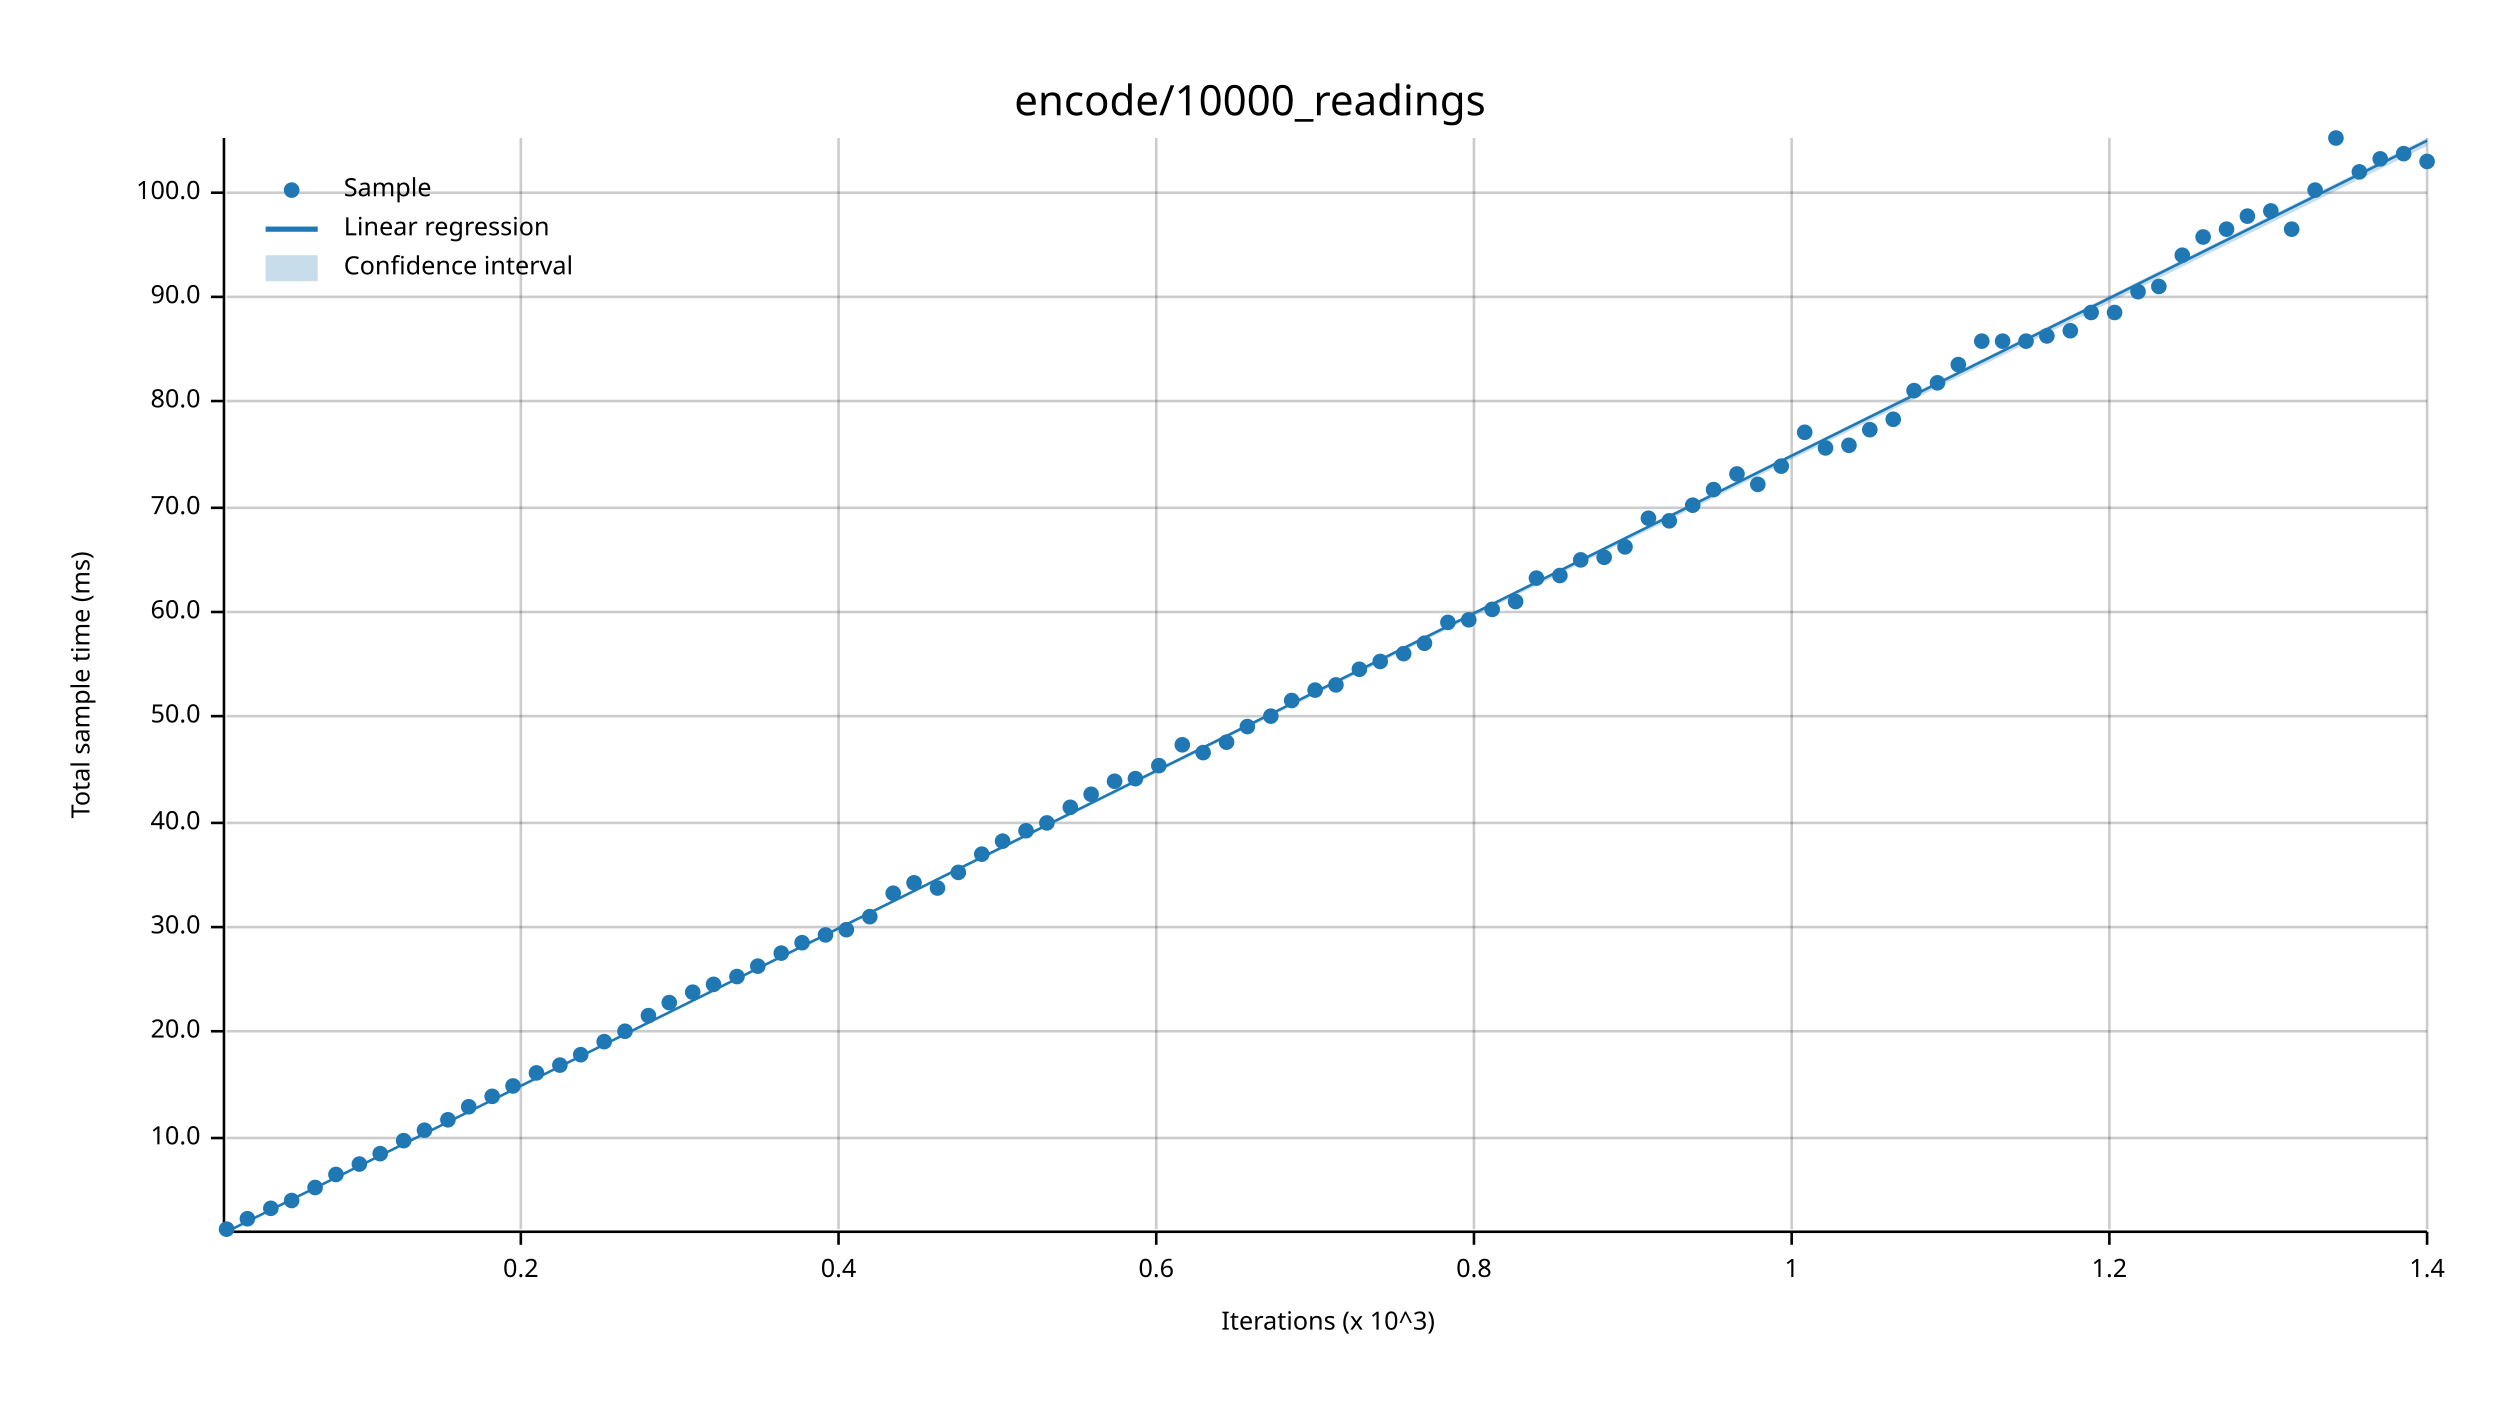
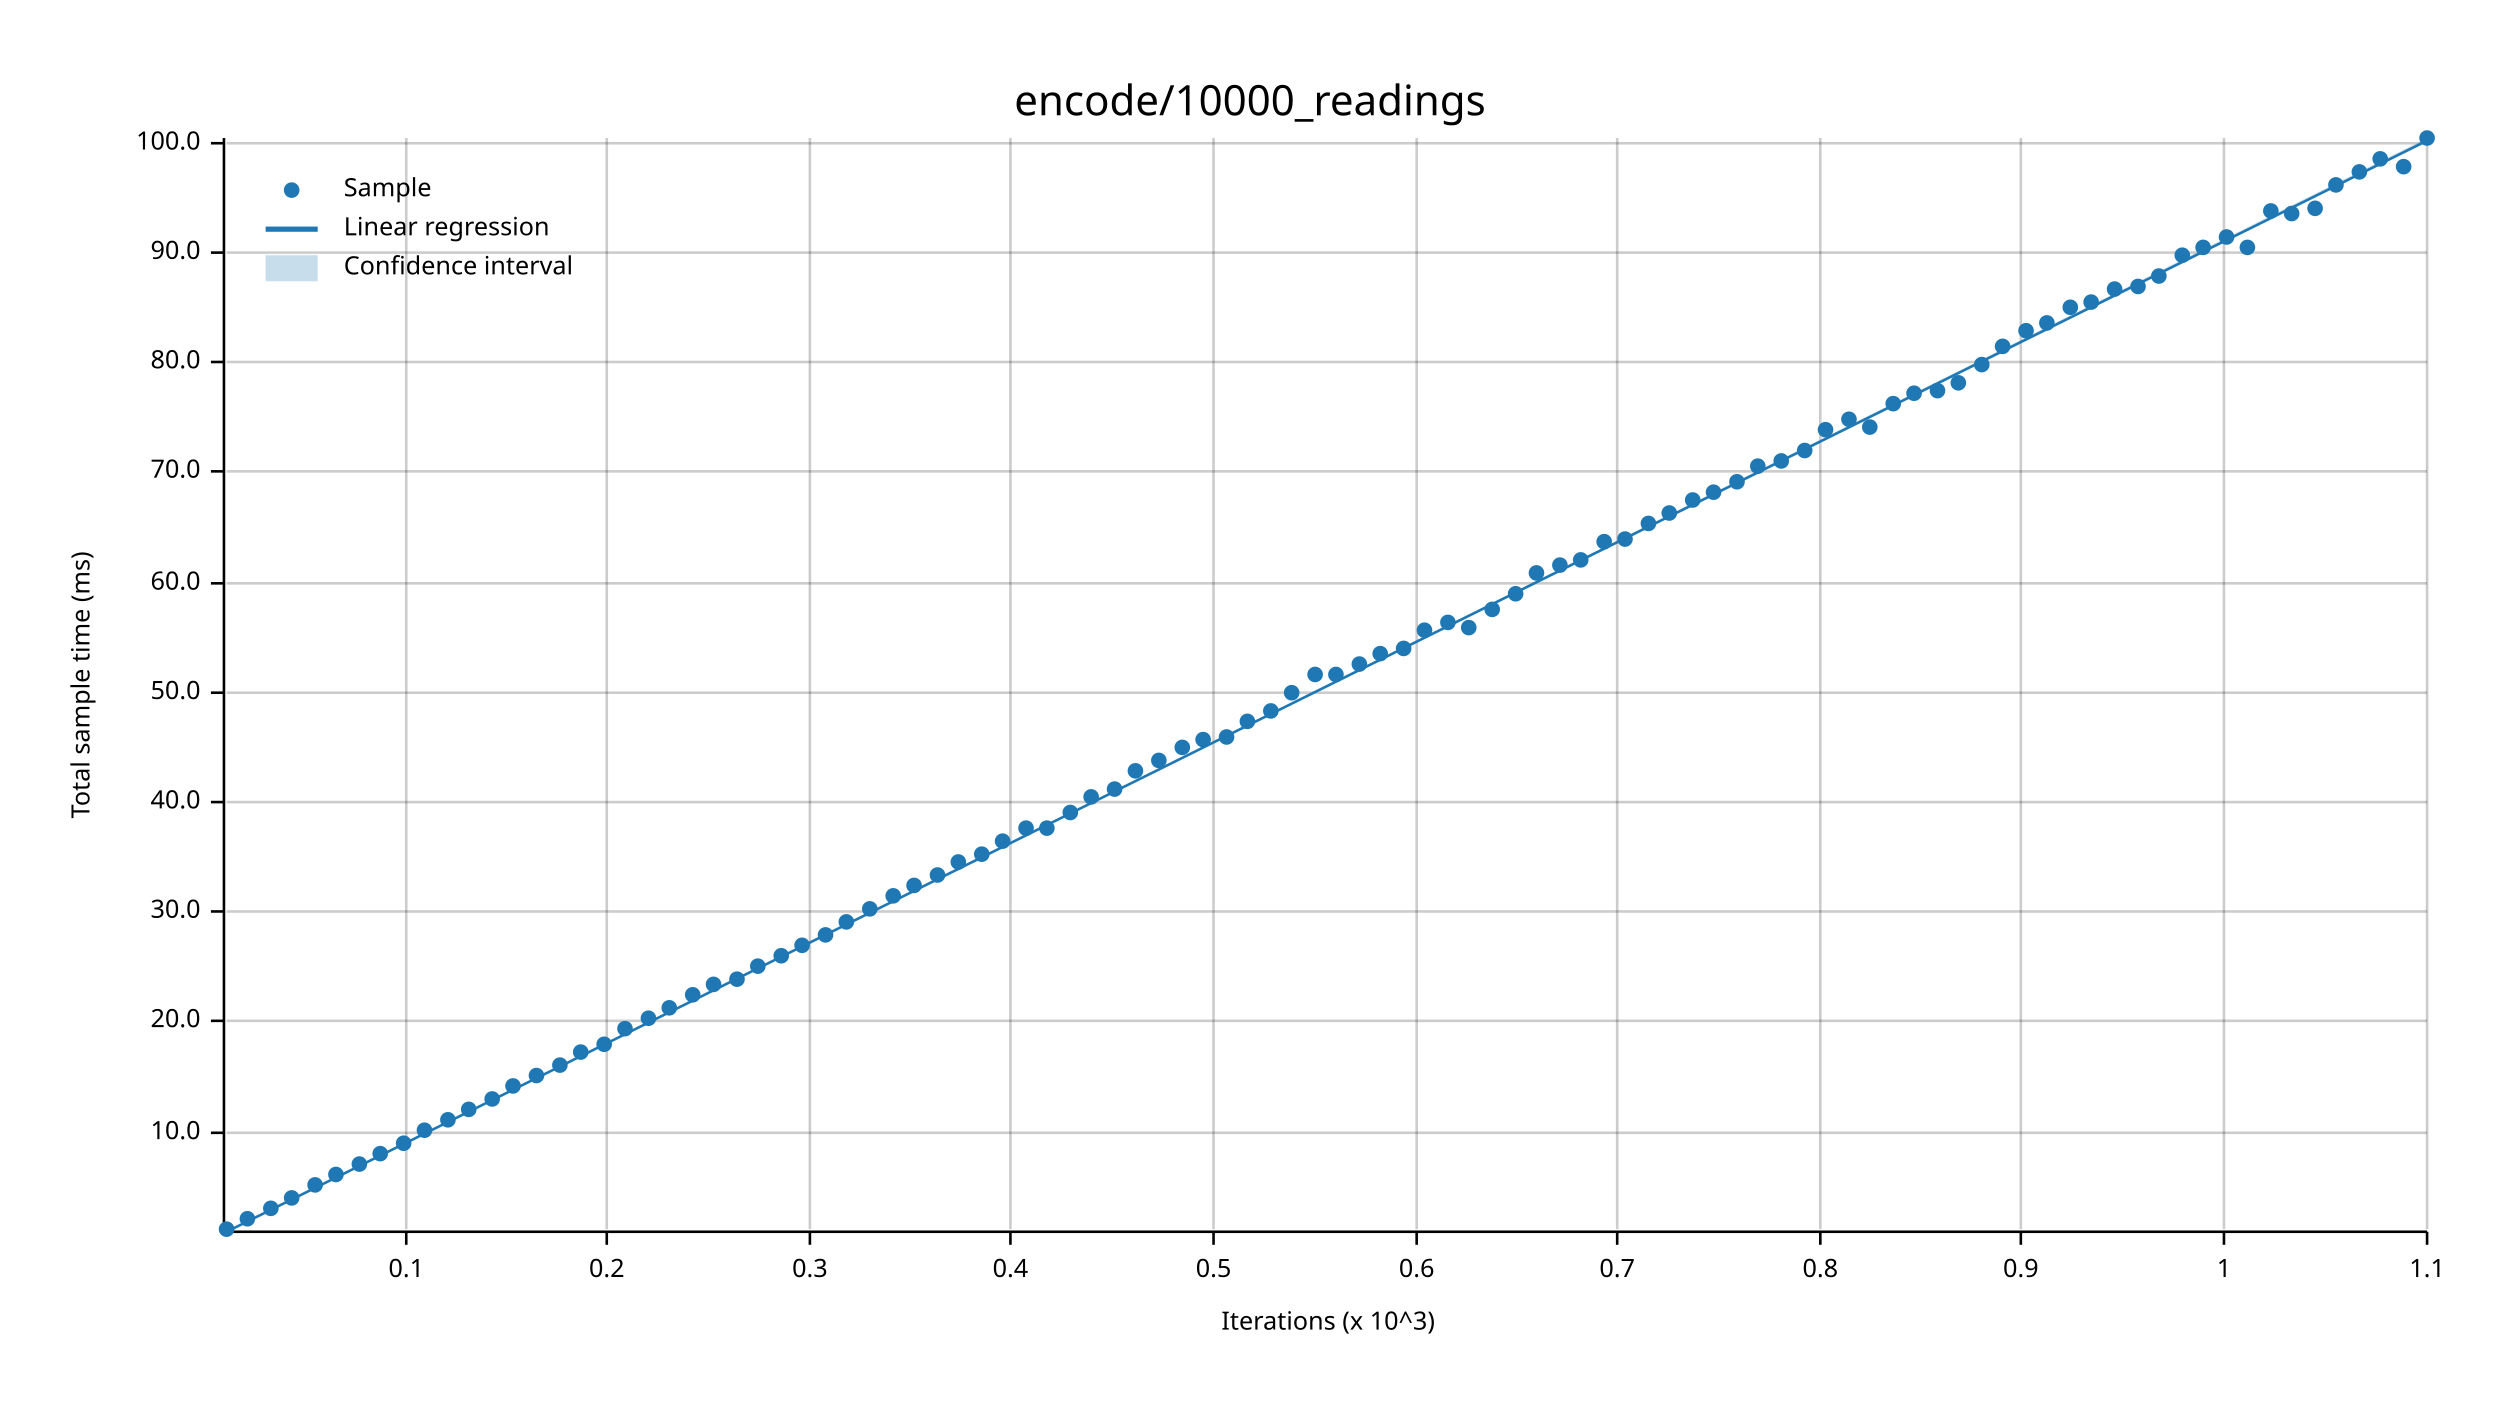
<svg xmlns="http://www.w3.org/2000/svg" width="960" height="540" viewBox="0 0 960 540">
  <text x="480" y="32" dy="0.76em" text-anchor="middle" font-family="sans-serif" font-size="16.129" opacity="1" fill="#000000">
encode/10000_readings
</text>
  <text x="27" y="263" dy="0.76em" text-anchor="middle" font-family="sans-serif" font-size="9.677" opacity="1" fill="#000000" transform="rotate(270, 27, 263)">
Total sample time (ms)
</text>
  <text x="510" y="513" dy="-0.5ex" text-anchor="middle" font-family="sans-serif" font-size="9.677" opacity="1" fill="#000000">
Iterations (x 10^3)
</text>
-   <line opacity="0.2" stroke="#000000" stroke-width="1" x1="200" y1="472" x2="200" y2="53" />
-   <line opacity="0.2" stroke="#000000" stroke-width="1" x1="322" y1="472" x2="322" y2="53" />
-   <line opacity="0.2" stroke="#000000" stroke-width="1" x1="444" y1="472" x2="444" y2="53" />
-   <line opacity="0.2" stroke="#000000" stroke-width="1" x1="566" y1="472" x2="566" y2="53" />
-   <line opacity="0.2" stroke="#000000" stroke-width="1" x1="688" y1="472" x2="688" y2="53" />
-   <line opacity="0.2" stroke="#000000" stroke-width="1" x1="810" y1="472" x2="810" y2="53" />
+   <line opacity="0.2" stroke="#000000" stroke-width="1" x1="156" y1="472" x2="156" y2="53" />
+   <line opacity="0.2" stroke="#000000" stroke-width="1" x1="233" y1="472" x2="233" y2="53" />
+   <line opacity="0.2" stroke="#000000" stroke-width="1" x1="311" y1="472" x2="311" y2="53" />
+   <line opacity="0.2" stroke="#000000" stroke-width="1" x1="388" y1="472" x2="388" y2="53" />
+   <line opacity="0.2" stroke="#000000" stroke-width="1" x1="466" y1="472" x2="466" y2="53" />
+   <line opacity="0.2" stroke="#000000" stroke-width="1" x1="544" y1="472" x2="544" y2="53" />
+   <line opacity="0.2" stroke="#000000" stroke-width="1" x1="621" y1="472" x2="621" y2="53" />
+   <line opacity="0.2" stroke="#000000" stroke-width="1" x1="699" y1="472" x2="699" y2="53" />
+   <line opacity="0.2" stroke="#000000" stroke-width="1" x1="776" y1="472" x2="776" y2="53" />
+   <line opacity="0.2" stroke="#000000" stroke-width="1" x1="854" y1="472" x2="854" y2="53" />
  <line opacity="0.2" stroke="#000000" stroke-width="1" x1="932" y1="472" x2="932" y2="53" />
-   <line opacity="0.2" stroke="#000000" stroke-width="1" x1="87" y1="437" x2="932" y2="437" />
-   <line opacity="0.2" stroke="#000000" stroke-width="1" x1="87" y1="396" x2="932" y2="396" />
-   <line opacity="0.2" stroke="#000000" stroke-width="1" x1="87" y1="356" x2="932" y2="356" />
-   <line opacity="0.2" stroke="#000000" stroke-width="1" x1="87" y1="316" x2="932" y2="316" />
-   <line opacity="0.2" stroke="#000000" stroke-width="1" x1="87" y1="275" x2="932" y2="275" />
-   <line opacity="0.2" stroke="#000000" stroke-width="1" x1="87" y1="235" x2="932" y2="235" />
-   <line opacity="0.2" stroke="#000000" stroke-width="1" x1="87" y1="195" x2="932" y2="195" />
-   <line opacity="0.2" stroke="#000000" stroke-width="1" x1="87" y1="154" x2="932" y2="154" />
-   <line opacity="0.2" stroke="#000000" stroke-width="1" x1="87" y1="114" x2="932" y2="114" />
-   <line opacity="0.2" stroke="#000000" stroke-width="1" x1="87" y1="74" x2="932" y2="74" />
+   <line opacity="0.2" stroke="#000000" stroke-width="1" x1="87" y1="435" x2="932" y2="435" />
+   <line opacity="0.2" stroke="#000000" stroke-width="1" x1="87" y1="392" x2="932" y2="392" />
+   <line opacity="0.2" stroke="#000000" stroke-width="1" x1="87" y1="350" x2="932" y2="350" />
+   <line opacity="0.2" stroke="#000000" stroke-width="1" x1="87" y1="308" x2="932" y2="308" />
+   <line opacity="0.2" stroke="#000000" stroke-width="1" x1="87" y1="266" x2="932" y2="266" />
+   <line opacity="0.2" stroke="#000000" stroke-width="1" x1="87" y1="224" x2="932" y2="224" />
+   <line opacity="0.2" stroke="#000000" stroke-width="1" x1="87" y1="181" x2="932" y2="181" />
+   <line opacity="0.2" stroke="#000000" stroke-width="1" x1="87" y1="139" x2="932" y2="139" />
+   <line opacity="0.2" stroke="#000000" stroke-width="1" x1="87" y1="97" x2="932" y2="97" />
+   <line opacity="0.2" stroke="#000000" stroke-width="1" x1="87" y1="55" x2="932" y2="55" />
  <polyline fill="none" opacity="1" stroke="#000000" stroke-width="1" points="86,53 86,472 " />
-   <text x="77" y="437" dy="0.5ex" text-anchor="end" font-family="sans-serif" font-size="9.677" opacity="1" fill="#000000">
+   <text x="77" y="435" dy="0.5ex" text-anchor="end" font-family="sans-serif" font-size="9.677" opacity="1" fill="#000000">
10.0
</text>
-   <polyline fill="none" opacity="1" stroke="#000000" stroke-width="1" points="81,437 86,437 " />
-   <text x="77" y="396" dy="0.5ex" text-anchor="end" font-family="sans-serif" font-size="9.677" opacity="1" fill="#000000">
+   <polyline fill="none" opacity="1" stroke="#000000" stroke-width="1" points="81,435 86,435 " />
+   <text x="77" y="392" dy="0.5ex" text-anchor="end" font-family="sans-serif" font-size="9.677" opacity="1" fill="#000000">
20.0
</text>
-   <polyline fill="none" opacity="1" stroke="#000000" stroke-width="1" points="81,396 86,396 " />
-   <text x="77" y="356" dy="0.5ex" text-anchor="end" font-family="sans-serif" font-size="9.677" opacity="1" fill="#000000">
+   <polyline fill="none" opacity="1" stroke="#000000" stroke-width="1" points="81,392 86,392 " />
+   <text x="77" y="350" dy="0.5ex" text-anchor="end" font-family="sans-serif" font-size="9.677" opacity="1" fill="#000000">
30.0
</text>
-   <polyline fill="none" opacity="1" stroke="#000000" stroke-width="1" points="81,356 86,356 " />
-   <text x="77" y="316" dy="0.5ex" text-anchor="end" font-family="sans-serif" font-size="9.677" opacity="1" fill="#000000">
+   <polyline fill="none" opacity="1" stroke="#000000" stroke-width="1" points="81,350 86,350 " />
+   <text x="77" y="308" dy="0.5ex" text-anchor="end" font-family="sans-serif" font-size="9.677" opacity="1" fill="#000000">
40.0
</text>
-   <polyline fill="none" opacity="1" stroke="#000000" stroke-width="1" points="81,316 86,316 " />
-   <text x="77" y="275" dy="0.5ex" text-anchor="end" font-family="sans-serif" font-size="9.677" opacity="1" fill="#000000">
+   <polyline fill="none" opacity="1" stroke="#000000" stroke-width="1" points="81,308 86,308 " />
+   <text x="77" y="266" dy="0.5ex" text-anchor="end" font-family="sans-serif" font-size="9.677" opacity="1" fill="#000000">
50.0
</text>
-   <polyline fill="none" opacity="1" stroke="#000000" stroke-width="1" points="81,275 86,275 " />
-   <text x="77" y="235" dy="0.5ex" text-anchor="end" font-family="sans-serif" font-size="9.677" opacity="1" fill="#000000">
+   <polyline fill="none" opacity="1" stroke="#000000" stroke-width="1" points="81,266 86,266 " />
+   <text x="77" y="224" dy="0.5ex" text-anchor="end" font-family="sans-serif" font-size="9.677" opacity="1" fill="#000000">
60.0
</text>
-   <polyline fill="none" opacity="1" stroke="#000000" stroke-width="1" points="81,235 86,235 " />
-   <text x="77" y="195" dy="0.5ex" text-anchor="end" font-family="sans-serif" font-size="9.677" opacity="1" fill="#000000">
+   <polyline fill="none" opacity="1" stroke="#000000" stroke-width="1" points="81,224 86,224 " />
+   <text x="77" y="181" dy="0.5ex" text-anchor="end" font-family="sans-serif" font-size="9.677" opacity="1" fill="#000000">
70.0
</text>
-   <polyline fill="none" opacity="1" stroke="#000000" stroke-width="1" points="81,195 86,195 " />
-   <text x="77" y="154" dy="0.5ex" text-anchor="end" font-family="sans-serif" font-size="9.677" opacity="1" fill="#000000">
+   <polyline fill="none" opacity="1" stroke="#000000" stroke-width="1" points="81,181 86,181 " />
+   <text x="77" y="139" dy="0.5ex" text-anchor="end" font-family="sans-serif" font-size="9.677" opacity="1" fill="#000000">
80.0
</text>
-   <polyline fill="none" opacity="1" stroke="#000000" stroke-width="1" points="81,154 86,154 " />
-   <text x="77" y="114" dy="0.5ex" text-anchor="end" font-family="sans-serif" font-size="9.677" opacity="1" fill="#000000">
+   <polyline fill="none" opacity="1" stroke="#000000" stroke-width="1" points="81,139 86,139 " />
+   <text x="77" y="97" dy="0.5ex" text-anchor="end" font-family="sans-serif" font-size="9.677" opacity="1" fill="#000000">
90.0
</text>
-   <polyline fill="none" opacity="1" stroke="#000000" stroke-width="1" points="81,114 86,114 " />
-   <text x="77" y="74" dy="0.5ex" text-anchor="end" font-family="sans-serif" font-size="9.677" opacity="1" fill="#000000">
+   <polyline fill="none" opacity="1" stroke="#000000" stroke-width="1" points="81,97 86,97 " />
+   <text x="77" y="55" dy="0.5ex" text-anchor="end" font-family="sans-serif" font-size="9.677" opacity="1" fill="#000000">
100.0
</text>
-   <polyline fill="none" opacity="1" stroke="#000000" stroke-width="1" points="81,74 86,74 " />
+   <polyline fill="none" opacity="1" stroke="#000000" stroke-width="1" points="81,55 86,55 " />
  <polyline fill="none" opacity="1" stroke="#000000" stroke-width="1" points="87,473 932,473 " />
-   <text x="200" y="483" dy="0.76em" text-anchor="middle" font-family="sans-serif" font-size="9.677" opacity="1" fill="#000000">
+   <text x="156" y="483" dy="0.76em" text-anchor="middle" font-family="sans-serif" font-size="9.677" opacity="1" fill="#000000">
+ 0.1
+ </text>
+   <polyline fill="none" opacity="1" stroke="#000000" stroke-width="1" points="156,473 156,478 " />
+   <text x="233" y="483" dy="0.76em" text-anchor="middle" font-family="sans-serif" font-size="9.677" opacity="1" fill="#000000">
0.2
</text>
-   <polyline fill="none" opacity="1" stroke="#000000" stroke-width="1" points="200,473 200,478 " />
-   <text x="322" y="483" dy="0.76em" text-anchor="middle" font-family="sans-serif" font-size="9.677" opacity="1" fill="#000000">
+   <polyline fill="none" opacity="1" stroke="#000000" stroke-width="1" points="233,473 233,478 " />
+   <text x="311" y="483" dy="0.76em" text-anchor="middle" font-family="sans-serif" font-size="9.677" opacity="1" fill="#000000">
+ 0.3
+ </text>
+   <polyline fill="none" opacity="1" stroke="#000000" stroke-width="1" points="311,473 311,478 " />
+   <text x="388" y="483" dy="0.76em" text-anchor="middle" font-family="sans-serif" font-size="9.677" opacity="1" fill="#000000">
0.4
</text>
-   <polyline fill="none" opacity="1" stroke="#000000" stroke-width="1" points="322,473 322,478 " />
-   <text x="444" y="483" dy="0.76em" text-anchor="middle" font-family="sans-serif" font-size="9.677" opacity="1" fill="#000000">
+   <polyline fill="none" opacity="1" stroke="#000000" stroke-width="1" points="388,473 388,478 " />
+   <text x="466" y="483" dy="0.76em" text-anchor="middle" font-family="sans-serif" font-size="9.677" opacity="1" fill="#000000">
+ 0.5
+ </text>
+   <polyline fill="none" opacity="1" stroke="#000000" stroke-width="1" points="466,473 466,478 " />
+   <text x="544" y="483" dy="0.76em" text-anchor="middle" font-family="sans-serif" font-size="9.677" opacity="1" fill="#000000">
0.6
</text>
-   <polyline fill="none" opacity="1" stroke="#000000" stroke-width="1" points="444,473 444,478 " />
-   <text x="566" y="483" dy="0.76em" text-anchor="middle" font-family="sans-serif" font-size="9.677" opacity="1" fill="#000000">
+   <polyline fill="none" opacity="1" stroke="#000000" stroke-width="1" points="544,473 544,478 " />
+   <text x="621" y="483" dy="0.76em" text-anchor="middle" font-family="sans-serif" font-size="9.677" opacity="1" fill="#000000">
+ 0.7
+ </text>
+   <polyline fill="none" opacity="1" stroke="#000000" stroke-width="1" points="621,473 621,478 " />
+   <text x="699" y="483" dy="0.76em" text-anchor="middle" font-family="sans-serif" font-size="9.677" opacity="1" fill="#000000">
0.8
</text>
-   <polyline fill="none" opacity="1" stroke="#000000" stroke-width="1" points="566,473 566,478 " />
-   <text x="688" y="483" dy="0.76em" text-anchor="middle" font-family="sans-serif" font-size="9.677" opacity="1" fill="#000000">
+   <polyline fill="none" opacity="1" stroke="#000000" stroke-width="1" points="699,473 699,478 " />
+   <text x="776" y="483" dy="0.76em" text-anchor="middle" font-family="sans-serif" font-size="9.677" opacity="1" fill="#000000">
+ 0.9
+ </text>
+   <polyline fill="none" opacity="1" stroke="#000000" stroke-width="1" points="776,473 776,478 " />
+   <text x="854" y="483" dy="0.76em" text-anchor="middle" font-family="sans-serif" font-size="9.677" opacity="1" fill="#000000">
1
</text>
-   <polyline fill="none" opacity="1" stroke="#000000" stroke-width="1" points="688,473 688,478 " />
-   <text x="810" y="483" dy="0.76em" text-anchor="middle" font-family="sans-serif" font-size="9.677" opacity="1" fill="#000000">
- 1.2
- </text>
-   <polyline fill="none" opacity="1" stroke="#000000" stroke-width="1" points="810,473 810,478 " />
+   <polyline fill="none" opacity="1" stroke="#000000" stroke-width="1" points="854,473 854,478 " />
  <text x="932" y="483" dy="0.76em" text-anchor="middle" font-family="sans-serif" font-size="9.677" opacity="1" fill="#000000">
- 1.4
+ 1.1
</text>
  <polyline fill="none" opacity="1" stroke="#000000" stroke-width="1" points="932,473 932,478 " />
  <circle cx="87" cy="472" r="3" opacity="1" fill="#1F78B4" stroke="none" stroke-width="1" />
  <circle cx="95" cy="468" r="3" opacity="1" fill="#1F78B4" stroke="none" stroke-width="1" />
  <circle cx="104" cy="464" r="3" opacity="1" fill="#1F78B4" stroke="none" stroke-width="1" />
-   <circle cx="112" cy="461" r="3" opacity="1" fill="#1F78B4" stroke="none" stroke-width="1" />
-   <circle cx="121" cy="456" r="3" opacity="1" fill="#1F78B4" stroke="none" stroke-width="1" />
+   <circle cx="112" cy="460" r="3" opacity="1" fill="#1F78B4" stroke="none" stroke-width="1" />
+   <circle cx="121" cy="455" r="3" opacity="1" fill="#1F78B4" stroke="none" stroke-width="1" />
  <circle cx="129" cy="451" r="3" opacity="1" fill="#1F78B4" stroke="none" stroke-width="1" />
  <circle cx="138" cy="447" r="3" opacity="1" fill="#1F78B4" stroke="none" stroke-width="1" />
  <circle cx="146" cy="443" r="3" opacity="1" fill="#1F78B4" stroke="none" stroke-width="1" />
-   <circle cx="155" cy="438" r="3" opacity="1" fill="#1F78B4" stroke="none" stroke-width="1" />
+   <circle cx="155" cy="439" r="3" opacity="1" fill="#1F78B4" stroke="none" stroke-width="1" />
  <circle cx="163" cy="434" r="3" opacity="1" fill="#1F78B4" stroke="none" stroke-width="1" />
  <circle cx="172" cy="430" r="3" opacity="1" fill="#1F78B4" stroke="none" stroke-width="1" />
-   <circle cx="180" cy="425" r="3" opacity="1" fill="#1F78B4" stroke="none" stroke-width="1" />
-   <circle cx="189" cy="421" r="3" opacity="1" fill="#1F78B4" stroke="none" stroke-width="1" />
+   <circle cx="180" cy="426" r="3" opacity="1" fill="#1F78B4" stroke="none" stroke-width="1" />
+   <circle cx="189" cy="422" r="3" opacity="1" fill="#1F78B4" stroke="none" stroke-width="1" />
  <circle cx="197" cy="417" r="3" opacity="1" fill="#1F78B4" stroke="none" stroke-width="1" />
-   <circle cx="206" cy="412" r="3" opacity="1" fill="#1F78B4" stroke="none" stroke-width="1" />
+   <circle cx="206" cy="413" r="3" opacity="1" fill="#1F78B4" stroke="none" stroke-width="1" />
  <circle cx="215" cy="409" r="3" opacity="1" fill="#1F78B4" stroke="none" stroke-width="1" />
-   <circle cx="223" cy="405" r="3" opacity="1" fill="#1F78B4" stroke="none" stroke-width="1" />
-   <circle cx="232" cy="400" r="3" opacity="1" fill="#1F78B4" stroke="none" stroke-width="1" />
-   <circle cx="240" cy="396" r="3" opacity="1" fill="#1F78B4" stroke="none" stroke-width="1" />
-   <circle cx="249" cy="390" r="3" opacity="1" fill="#1F78B4" stroke="none" stroke-width="1" />
-   <circle cx="257" cy="385" r="3" opacity="1" fill="#1F78B4" stroke="none" stroke-width="1" />
-   <circle cx="266" cy="381" r="3" opacity="1" fill="#1F78B4" stroke="none" stroke-width="1" />
+   <circle cx="223" cy="404" r="3" opacity="1" fill="#1F78B4" stroke="none" stroke-width="1" />
+   <circle cx="232" cy="401" r="3" opacity="1" fill="#1F78B4" stroke="none" stroke-width="1" />
+   <circle cx="240" cy="395" r="3" opacity="1" fill="#1F78B4" stroke="none" stroke-width="1" />
+   <circle cx="249" cy="391" r="3" opacity="1" fill="#1F78B4" stroke="none" stroke-width="1" />
+   <circle cx="257" cy="387" r="3" opacity="1" fill="#1F78B4" stroke="none" stroke-width="1" />
+   <circle cx="266" cy="382" r="3" opacity="1" fill="#1F78B4" stroke="none" stroke-width="1" />
  <circle cx="274" cy="378" r="3" opacity="1" fill="#1F78B4" stroke="none" stroke-width="1" />
-   <circle cx="283" cy="375" r="3" opacity="1" fill="#1F78B4" stroke="none" stroke-width="1" />
+   <circle cx="283" cy="376" r="3" opacity="1" fill="#1F78B4" stroke="none" stroke-width="1" />
  <circle cx="291" cy="371" r="3" opacity="1" fill="#1F78B4" stroke="none" stroke-width="1" />
-   <circle cx="300" cy="366" r="3" opacity="1" fill="#1F78B4" stroke="none" stroke-width="1" />
-   <circle cx="308" cy="362" r="3" opacity="1" fill="#1F78B4" stroke="none" stroke-width="1" />
+   <circle cx="300" cy="367" r="3" opacity="1" fill="#1F78B4" stroke="none" stroke-width="1" />
+   <circle cx="308" cy="363" r="3" opacity="1" fill="#1F78B4" stroke="none" stroke-width="1" />
  <circle cx="317" cy="359" r="3" opacity="1" fill="#1F78B4" stroke="none" stroke-width="1" />
-   <circle cx="325" cy="357" r="3" opacity="1" fill="#1F78B4" stroke="none" stroke-width="1" />
-   <circle cx="334" cy="352" r="3" opacity="1" fill="#1F78B4" stroke="none" stroke-width="1" />
-   <circle cx="343" cy="343" r="3" opacity="1" fill="#1F78B4" stroke="none" stroke-width="1" />
-   <circle cx="351" cy="339" r="3" opacity="1" fill="#1F78B4" stroke="none" stroke-width="1" />
-   <circle cx="360" cy="341" r="3" opacity="1" fill="#1F78B4" stroke="none" stroke-width="1" />
-   <circle cx="368" cy="335" r="3" opacity="1" fill="#1F78B4" stroke="none" stroke-width="1" />
+   <circle cx="325" cy="354" r="3" opacity="1" fill="#1F78B4" stroke="none" stroke-width="1" />
+   <circle cx="334" cy="349" r="3" opacity="1" fill="#1F78B4" stroke="none" stroke-width="1" />
+   <circle cx="343" cy="344" r="3" opacity="1" fill="#1F78B4" stroke="none" stroke-width="1" />
+   <circle cx="351" cy="340" r="3" opacity="1" fill="#1F78B4" stroke="none" stroke-width="1" />
+   <circle cx="360" cy="336" r="3" opacity="1" fill="#1F78B4" stroke="none" stroke-width="1" />
+   <circle cx="368" cy="331" r="3" opacity="1" fill="#1F78B4" stroke="none" stroke-width="1" />
  <circle cx="377" cy="328" r="3" opacity="1" fill="#1F78B4" stroke="none" stroke-width="1" />
  <circle cx="385" cy="323" r="3" opacity="1" fill="#1F78B4" stroke="none" stroke-width="1" />
-   <circle cx="394" cy="319" r="3" opacity="1" fill="#1F78B4" stroke="none" stroke-width="1" />
-   <circle cx="402" cy="316" r="3" opacity="1" fill="#1F78B4" stroke="none" stroke-width="1" />
-   <circle cx="411" cy="310" r="3" opacity="1" fill="#1F78B4" stroke="none" stroke-width="1" />
-   <circle cx="419" cy="305" r="3" opacity="1" fill="#1F78B4" stroke="none" stroke-width="1" />
-   <circle cx="428" cy="300" r="3" opacity="1" fill="#1F78B4" stroke="none" stroke-width="1" />
-   <circle cx="436" cy="299" r="3" opacity="1" fill="#1F78B4" stroke="none" stroke-width="1" />
-   <circle cx="445" cy="294" r="3" opacity="1" fill="#1F78B4" stroke="none" stroke-width="1" />
-   <circle cx="454" cy="286" r="3" opacity="1" fill="#1F78B4" stroke="none" stroke-width="1" />
-   <circle cx="462" cy="289" r="3" opacity="1" fill="#1F78B4" stroke="none" stroke-width="1" />
-   <circle cx="471" cy="285" r="3" opacity="1" fill="#1F78B4" stroke="none" stroke-width="1" />
-   <circle cx="479" cy="279" r="3" opacity="1" fill="#1F78B4" stroke="none" stroke-width="1" />
-   <circle cx="488" cy="275" r="3" opacity="1" fill="#1F78B4" stroke="none" stroke-width="1" />
-   <circle cx="496" cy="269" r="3" opacity="1" fill="#1F78B4" stroke="none" stroke-width="1" />
-   <circle cx="505" cy="265" r="3" opacity="1" fill="#1F78B4" stroke="none" stroke-width="1" />
-   <circle cx="513" cy="263" r="3" opacity="1" fill="#1F78B4" stroke="none" stroke-width="1" />
-   <circle cx="522" cy="257" r="3" opacity="1" fill="#1F78B4" stroke="none" stroke-width="1" />
-   <circle cx="530" cy="254" r="3" opacity="1" fill="#1F78B4" stroke="none" stroke-width="1" />
-   <circle cx="539" cy="251" r="3" opacity="1" fill="#1F78B4" stroke="none" stroke-width="1" />
-   <circle cx="547" cy="247" r="3" opacity="1" fill="#1F78B4" stroke="none" stroke-width="1" />
+   <circle cx="394" cy="318" r="3" opacity="1" fill="#1F78B4" stroke="none" stroke-width="1" />
+   <circle cx="402" cy="318" r="3" opacity="1" fill="#1F78B4" stroke="none" stroke-width="1" />
+   <circle cx="411" cy="312" r="3" opacity="1" fill="#1F78B4" stroke="none" stroke-width="1" />
+   <circle cx="419" cy="306" r="3" opacity="1" fill="#1F78B4" stroke="none" stroke-width="1" />
+   <circle cx="428" cy="303" r="3" opacity="1" fill="#1F78B4" stroke="none" stroke-width="1" />
+   <circle cx="436" cy="296" r="3" opacity="1" fill="#1F78B4" stroke="none" stroke-width="1" />
+   <circle cx="445" cy="292" r="3" opacity="1" fill="#1F78B4" stroke="none" stroke-width="1" />
+   <circle cx="454" cy="287" r="3" opacity="1" fill="#1F78B4" stroke="none" stroke-width="1" />
+   <circle cx="462" cy="284" r="3" opacity="1" fill="#1F78B4" stroke="none" stroke-width="1" />
+   <circle cx="471" cy="283" r="3" opacity="1" fill="#1F78B4" stroke="none" stroke-width="1" />
+   <circle cx="479" cy="277" r="3" opacity="1" fill="#1F78B4" stroke="none" stroke-width="1" />
+   <circle cx="488" cy="273" r="3" opacity="1" fill="#1F78B4" stroke="none" stroke-width="1" />
+   <circle cx="496" cy="266" r="3" opacity="1" fill="#1F78B4" stroke="none" stroke-width="1" />
+   <circle cx="505" cy="259" r="3" opacity="1" fill="#1F78B4" stroke="none" stroke-width="1" />
+   <circle cx="513" cy="259" r="3" opacity="1" fill="#1F78B4" stroke="none" stroke-width="1" />
+   <circle cx="522" cy="255" r="3" opacity="1" fill="#1F78B4" stroke="none" stroke-width="1" />
+   <circle cx="530" cy="251" r="3" opacity="1" fill="#1F78B4" stroke="none" stroke-width="1" />
+   <circle cx="539" cy="249" r="3" opacity="1" fill="#1F78B4" stroke="none" stroke-width="1" />
+   <circle cx="547" cy="242" r="3" opacity="1" fill="#1F78B4" stroke="none" stroke-width="1" />
  <circle cx="556" cy="239" r="3" opacity="1" fill="#1F78B4" stroke="none" stroke-width="1" />
-   <circle cx="564" cy="238" r="3" opacity="1" fill="#1F78B4" stroke="none" stroke-width="1" />
+   <circle cx="564" cy="241" r="3" opacity="1" fill="#1F78B4" stroke="none" stroke-width="1" />
  <circle cx="573" cy="234" r="3" opacity="1" fill="#1F78B4" stroke="none" stroke-width="1" />
-   <circle cx="582" cy="231" r="3" opacity="1" fill="#1F78B4" stroke="none" stroke-width="1" />
-   <circle cx="590" cy="222" r="3" opacity="1" fill="#1F78B4" stroke="none" stroke-width="1" />
-   <circle cx="599" cy="221" r="3" opacity="1" fill="#1F78B4" stroke="none" stroke-width="1" />
+   <circle cx="582" cy="228" r="3" opacity="1" fill="#1F78B4" stroke="none" stroke-width="1" />
+   <circle cx="590" cy="220" r="3" opacity="1" fill="#1F78B4" stroke="none" stroke-width="1" />
+   <circle cx="599" cy="217" r="3" opacity="1" fill="#1F78B4" stroke="none" stroke-width="1" />
  <circle cx="607" cy="215" r="3" opacity="1" fill="#1F78B4" stroke="none" stroke-width="1" />
-   <circle cx="616" cy="214" r="3" opacity="1" fill="#1F78B4" stroke="none" stroke-width="1" />
-   <circle cx="624" cy="210" r="3" opacity="1" fill="#1F78B4" stroke="none" stroke-width="1" />
-   <circle cx="633" cy="199" r="3" opacity="1" fill="#1F78B4" stroke="none" stroke-width="1" />
-   <circle cx="641" cy="200" r="3" opacity="1" fill="#1F78B4" stroke="none" stroke-width="1" />
-   <circle cx="650" cy="194" r="3" opacity="1" fill="#1F78B4" stroke="none" stroke-width="1" />
-   <circle cx="658" cy="188" r="3" opacity="1" fill="#1F78B4" stroke="none" stroke-width="1" />
-   <circle cx="667" cy="182" r="3" opacity="1" fill="#1F78B4" stroke="none" stroke-width="1" />
-   <circle cx="675" cy="186" r="3" opacity="1" fill="#1F78B4" stroke="none" stroke-width="1" />
-   <circle cx="684" cy="179" r="3" opacity="1" fill="#1F78B4" stroke="none" stroke-width="1" />
-   <circle cx="693" cy="166" r="3" opacity="1" fill="#1F78B4" stroke="none" stroke-width="1" />
-   <circle cx="701" cy="172" r="3" opacity="1" fill="#1F78B4" stroke="none" stroke-width="1" />
-   <circle cx="710" cy="171" r="3" opacity="1" fill="#1F78B4" stroke="none" stroke-width="1" />
-   <circle cx="718" cy="165" r="3" opacity="1" fill="#1F78B4" stroke="none" stroke-width="1" />
-   <circle cx="727" cy="161" r="3" opacity="1" fill="#1F78B4" stroke="none" stroke-width="1" />
-   <circle cx="735" cy="150" r="3" opacity="1" fill="#1F78B4" stroke="none" stroke-width="1" />
-   <circle cx="744" cy="147" r="3" opacity="1" fill="#1F78B4" stroke="none" stroke-width="1" />
-   <circle cx="752" cy="140" r="3" opacity="1" fill="#1F78B4" stroke="none" stroke-width="1" />
-   <circle cx="761" cy="131" r="3" opacity="1" fill="#1F78B4" stroke="none" stroke-width="1" />
-   <circle cx="769" cy="131" r="3" opacity="1" fill="#1F78B4" stroke="none" stroke-width="1" />
-   <circle cx="778" cy="131" r="3" opacity="1" fill="#1F78B4" stroke="none" stroke-width="1" />
-   <circle cx="786" cy="129" r="3" opacity="1" fill="#1F78B4" stroke="none" stroke-width="1" />
-   <circle cx="795" cy="127" r="3" opacity="1" fill="#1F78B4" stroke="none" stroke-width="1" />
-   <circle cx="803" cy="120" r="3" opacity="1" fill="#1F78B4" stroke="none" stroke-width="1" />
-   <circle cx="812" cy="120" r="3" opacity="1" fill="#1F78B4" stroke="none" stroke-width="1" />
-   <circle cx="821" cy="112" r="3" opacity="1" fill="#1F78B4" stroke="none" stroke-width="1" />
-   <circle cx="829" cy="110" r="3" opacity="1" fill="#1F78B4" stroke="none" stroke-width="1" />
+   <circle cx="616" cy="208" r="3" opacity="1" fill="#1F78B4" stroke="none" stroke-width="1" />
+   <circle cx="624" cy="207" r="3" opacity="1" fill="#1F78B4" stroke="none" stroke-width="1" />
+   <circle cx="633" cy="201" r="3" opacity="1" fill="#1F78B4" stroke="none" stroke-width="1" />
+   <circle cx="641" cy="197" r="3" opacity="1" fill="#1F78B4" stroke="none" stroke-width="1" />
+   <circle cx="650" cy="192" r="3" opacity="1" fill="#1F78B4" stroke="none" stroke-width="1" />
+   <circle cx="658" cy="189" r="3" opacity="1" fill="#1F78B4" stroke="none" stroke-width="1" />
+   <circle cx="667" cy="185" r="3" opacity="1" fill="#1F78B4" stroke="none" stroke-width="1" />
+   <circle cx="675" cy="179" r="3" opacity="1" fill="#1F78B4" stroke="none" stroke-width="1" />
+   <circle cx="684" cy="177" r="3" opacity="1" fill="#1F78B4" stroke="none" stroke-width="1" />
+   <circle cx="693" cy="173" r="3" opacity="1" fill="#1F78B4" stroke="none" stroke-width="1" />
+   <circle cx="701" cy="165" r="3" opacity="1" fill="#1F78B4" stroke="none" stroke-width="1" />
+   <circle cx="710" cy="161" r="3" opacity="1" fill="#1F78B4" stroke="none" stroke-width="1" />
+   <circle cx="718" cy="164" r="3" opacity="1" fill="#1F78B4" stroke="none" stroke-width="1" />
+   <circle cx="727" cy="155" r="3" opacity="1" fill="#1F78B4" stroke="none" stroke-width="1" />
+   <circle cx="735" cy="151" r="3" opacity="1" fill="#1F78B4" stroke="none" stroke-width="1" />
+   <circle cx="744" cy="150" r="3" opacity="1" fill="#1F78B4" stroke="none" stroke-width="1" />
+   <circle cx="752" cy="147" r="3" opacity="1" fill="#1F78B4" stroke="none" stroke-width="1" />
+   <circle cx="761" cy="140" r="3" opacity="1" fill="#1F78B4" stroke="none" stroke-width="1" />
+   <circle cx="769" cy="133" r="3" opacity="1" fill="#1F78B4" stroke="none" stroke-width="1" />
+   <circle cx="778" cy="127" r="3" opacity="1" fill="#1F78B4" stroke="none" stroke-width="1" />
+   <circle cx="786" cy="124" r="3" opacity="1" fill="#1F78B4" stroke="none" stroke-width="1" />
+   <circle cx="795" cy="118" r="3" opacity="1" fill="#1F78B4" stroke="none" stroke-width="1" />
+   <circle cx="803" cy="116" r="3" opacity="1" fill="#1F78B4" stroke="none" stroke-width="1" />
+   <circle cx="812" cy="111" r="3" opacity="1" fill="#1F78B4" stroke="none" stroke-width="1" />
+   <circle cx="821" cy="110" r="3" opacity="1" fill="#1F78B4" stroke="none" stroke-width="1" />
+   <circle cx="829" cy="106" r="3" opacity="1" fill="#1F78B4" stroke="none" stroke-width="1" />
  <circle cx="838" cy="98" r="3" opacity="1" fill="#1F78B4" stroke="none" stroke-width="1" />
-   <circle cx="846" cy="91" r="3" opacity="1" fill="#1F78B4" stroke="none" stroke-width="1" />
-   <circle cx="855" cy="88" r="3" opacity="1" fill="#1F78B4" stroke="none" stroke-width="1" />
-   <circle cx="863" cy="83" r="3" opacity="1" fill="#1F78B4" stroke="none" stroke-width="1" />
+   <circle cx="846" cy="95" r="3" opacity="1" fill="#1F78B4" stroke="none" stroke-width="1" />
+   <circle cx="855" cy="91" r="3" opacity="1" fill="#1F78B4" stroke="none" stroke-width="1" />
+   <circle cx="863" cy="95" r="3" opacity="1" fill="#1F78B4" stroke="none" stroke-width="1" />
  <circle cx="872" cy="81" r="3" opacity="1" fill="#1F78B4" stroke="none" stroke-width="1" />
-   <circle cx="880" cy="88" r="3" opacity="1" fill="#1F78B4" stroke="none" stroke-width="1" />
-   <circle cx="889" cy="73" r="3" opacity="1" fill="#1F78B4" stroke="none" stroke-width="1" />
-   <circle cx="897" cy="53" r="3" opacity="1" fill="#1F78B4" stroke="none" stroke-width="1" />
+   <circle cx="880" cy="82" r="3" opacity="1" fill="#1F78B4" stroke="none" stroke-width="1" />
+   <circle cx="889" cy="80" r="3" opacity="1" fill="#1F78B4" stroke="none" stroke-width="1" />
+   <circle cx="897" cy="71" r="3" opacity="1" fill="#1F78B4" stroke="none" stroke-width="1" />
  <circle cx="906" cy="66" r="3" opacity="1" fill="#1F78B4" stroke="none" stroke-width="1" />
  <circle cx="914" cy="61" r="3" opacity="1" fill="#1F78B4" stroke="none" stroke-width="1" />
-   <circle cx="923" cy="59" r="3" opacity="1" fill="#1F78B4" stroke="none" stroke-width="1" />
-   <circle cx="932" cy="62" r="3" opacity="1" fill="#1F78B4" stroke="none" stroke-width="1" />
+   <circle cx="923" cy="64" r="3" opacity="1" fill="#1F78B4" stroke="none" stroke-width="1" />
+   <circle cx="932" cy="53" r="3" opacity="1" fill="#1F78B4" stroke="none" stroke-width="1" />
  <polyline fill="none" opacity="1" stroke="#1F78B4" stroke-width="1" points="87,473 932,54 " />
-   <polygon opacity="0.25" fill="#1F78B4" points="87,473 932,56 932,53 " />
+   <polygon opacity="0.25" fill="#1F78B4" points="87,473 932,54 932,53 " />
  <text x="132" y="68" dy="0.76em" text-anchor="start" font-family="sans-serif" font-size="9.677" opacity="1" fill="#000000">
Sample
</text>
  <text x="132" y="83" dy="0.76em" text-anchor="start" font-family="sans-serif" font-size="9.677" opacity="1" fill="#000000">
Linear regression
</text>
  <text x="132" y="98" dy="0.76em" text-anchor="start" font-family="sans-serif" font-size="9.677" opacity="1" fill="#000000">
Confidence interval
</text>
  <circle cx="112" cy="73" r="3" opacity="1" fill="#1F78B4" stroke="none" stroke-width="1" />
  <polyline fill="none" opacity="1" stroke="#1F78B4" stroke-width="2" points="102,88 122,88 " />
  <rect x="102" y="98" width="20" height="10" opacity="0.25" fill="#1F78B4" stroke="none" />
</svg>
